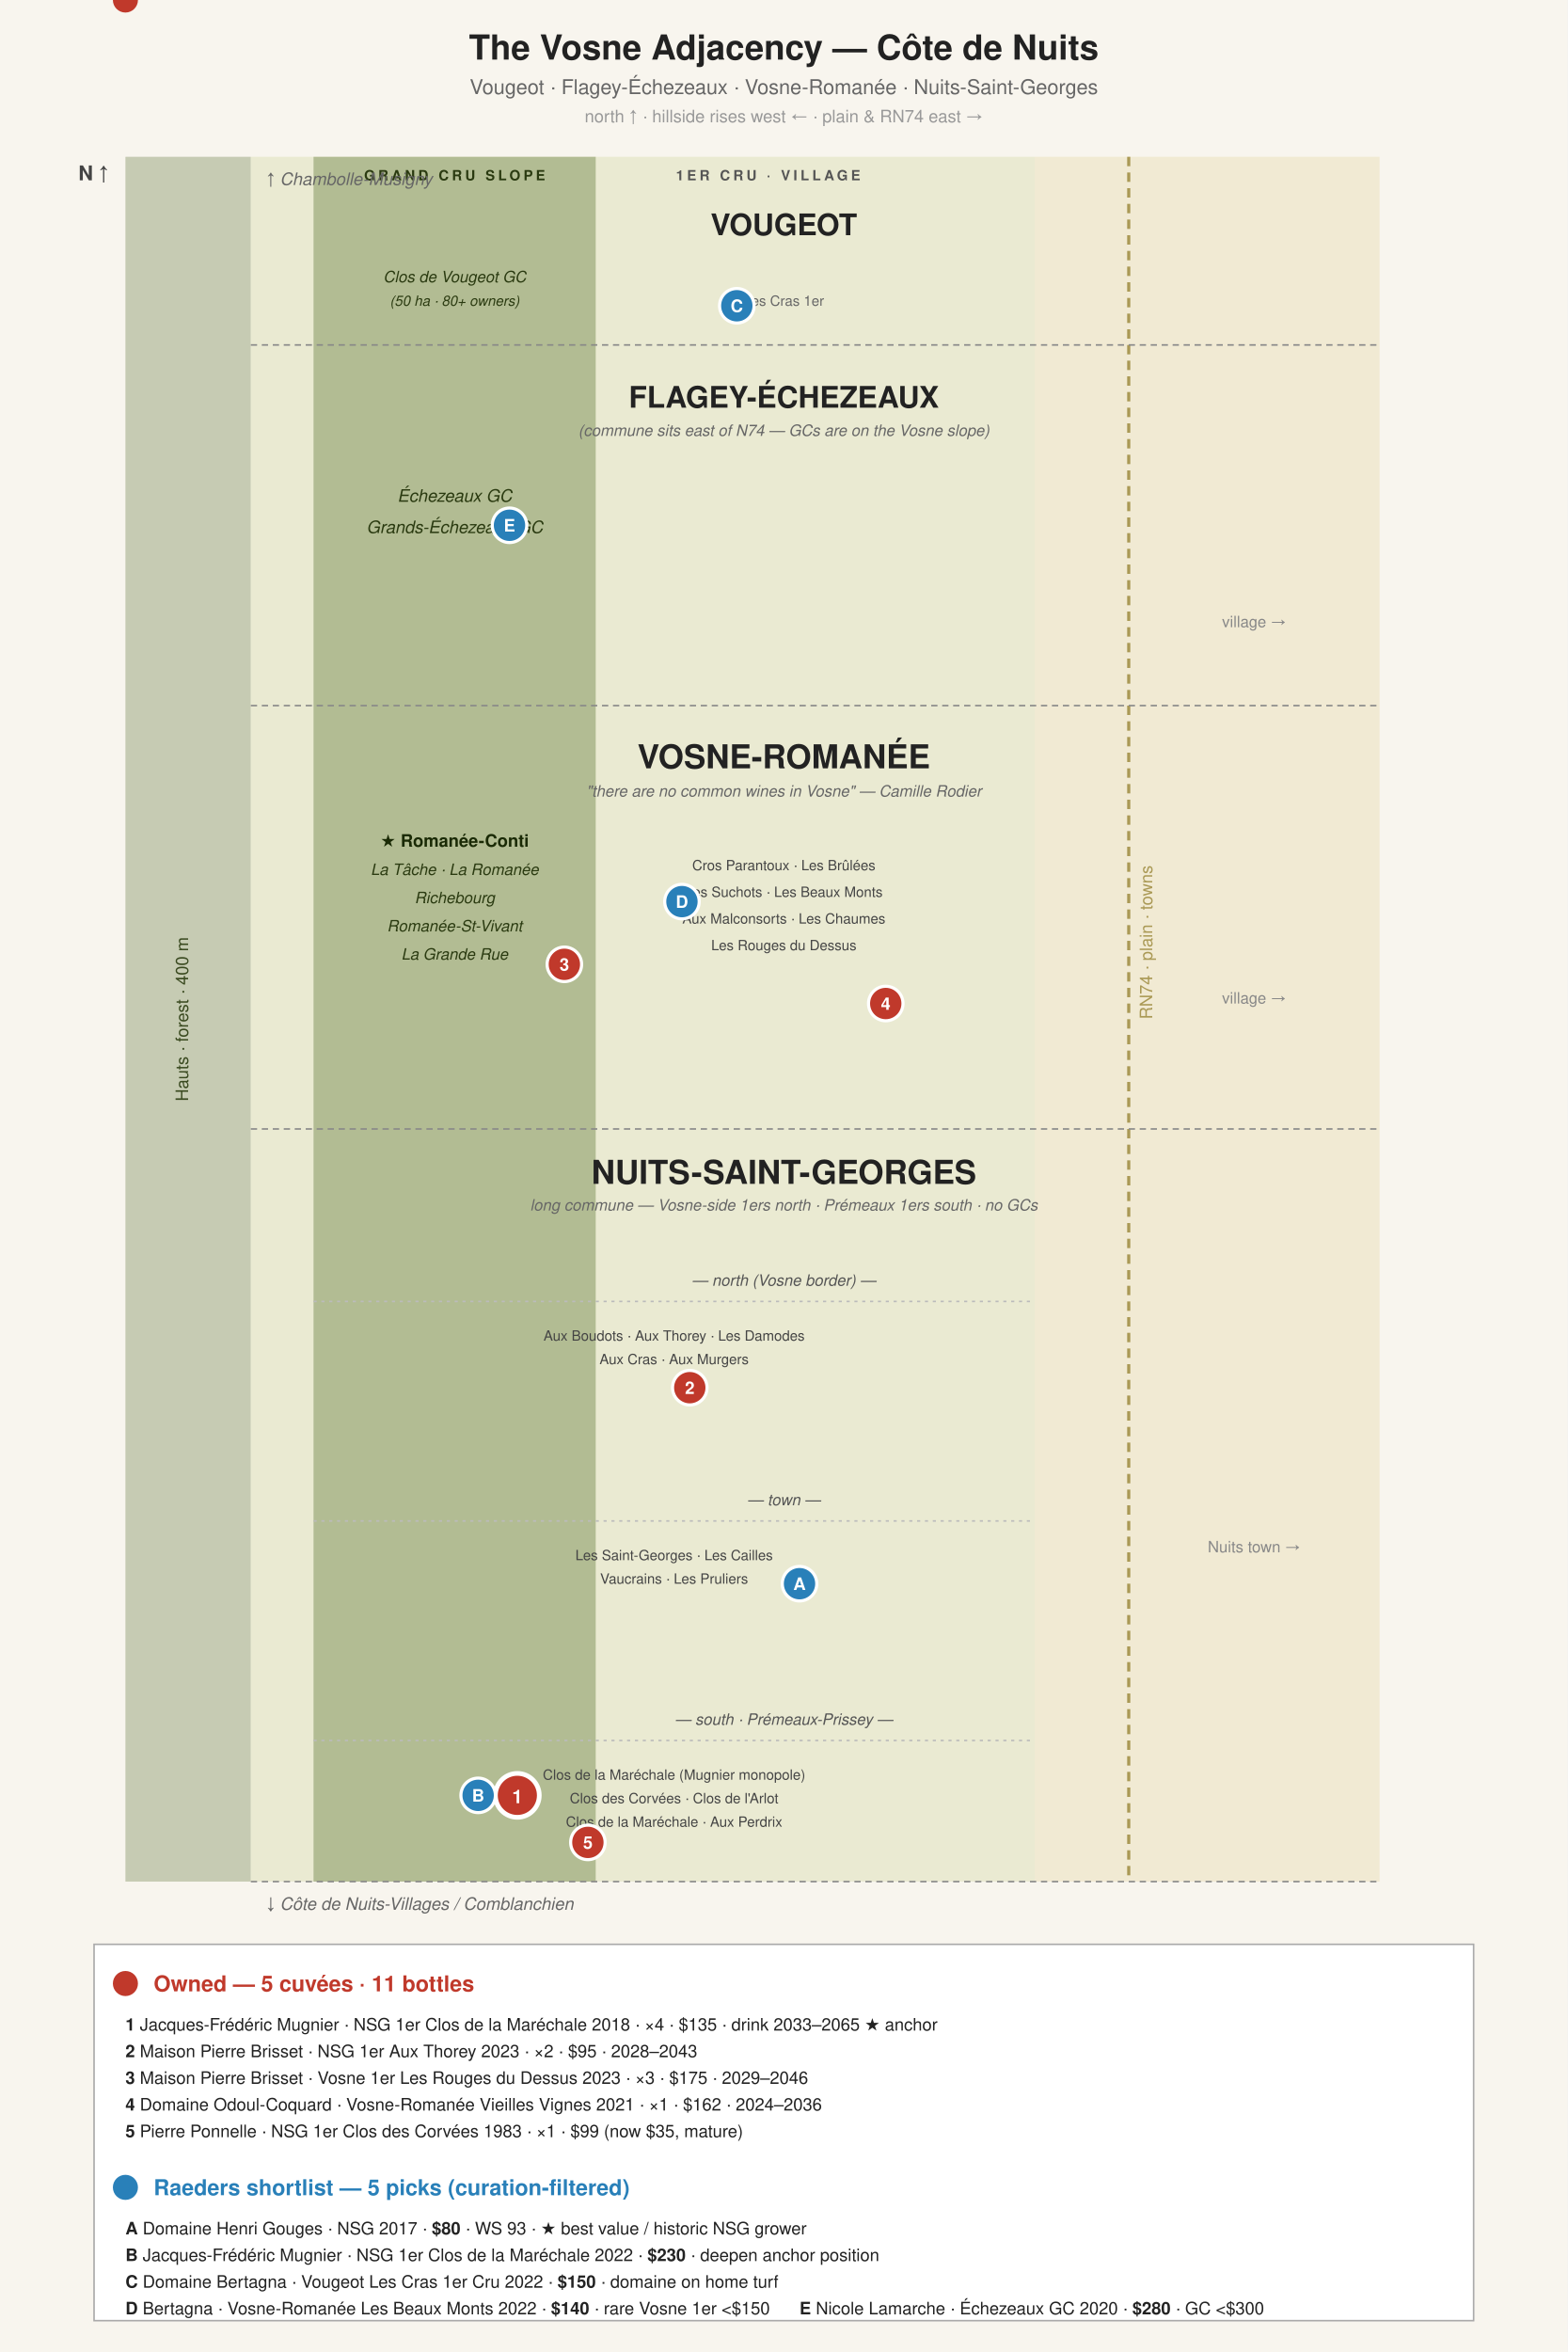
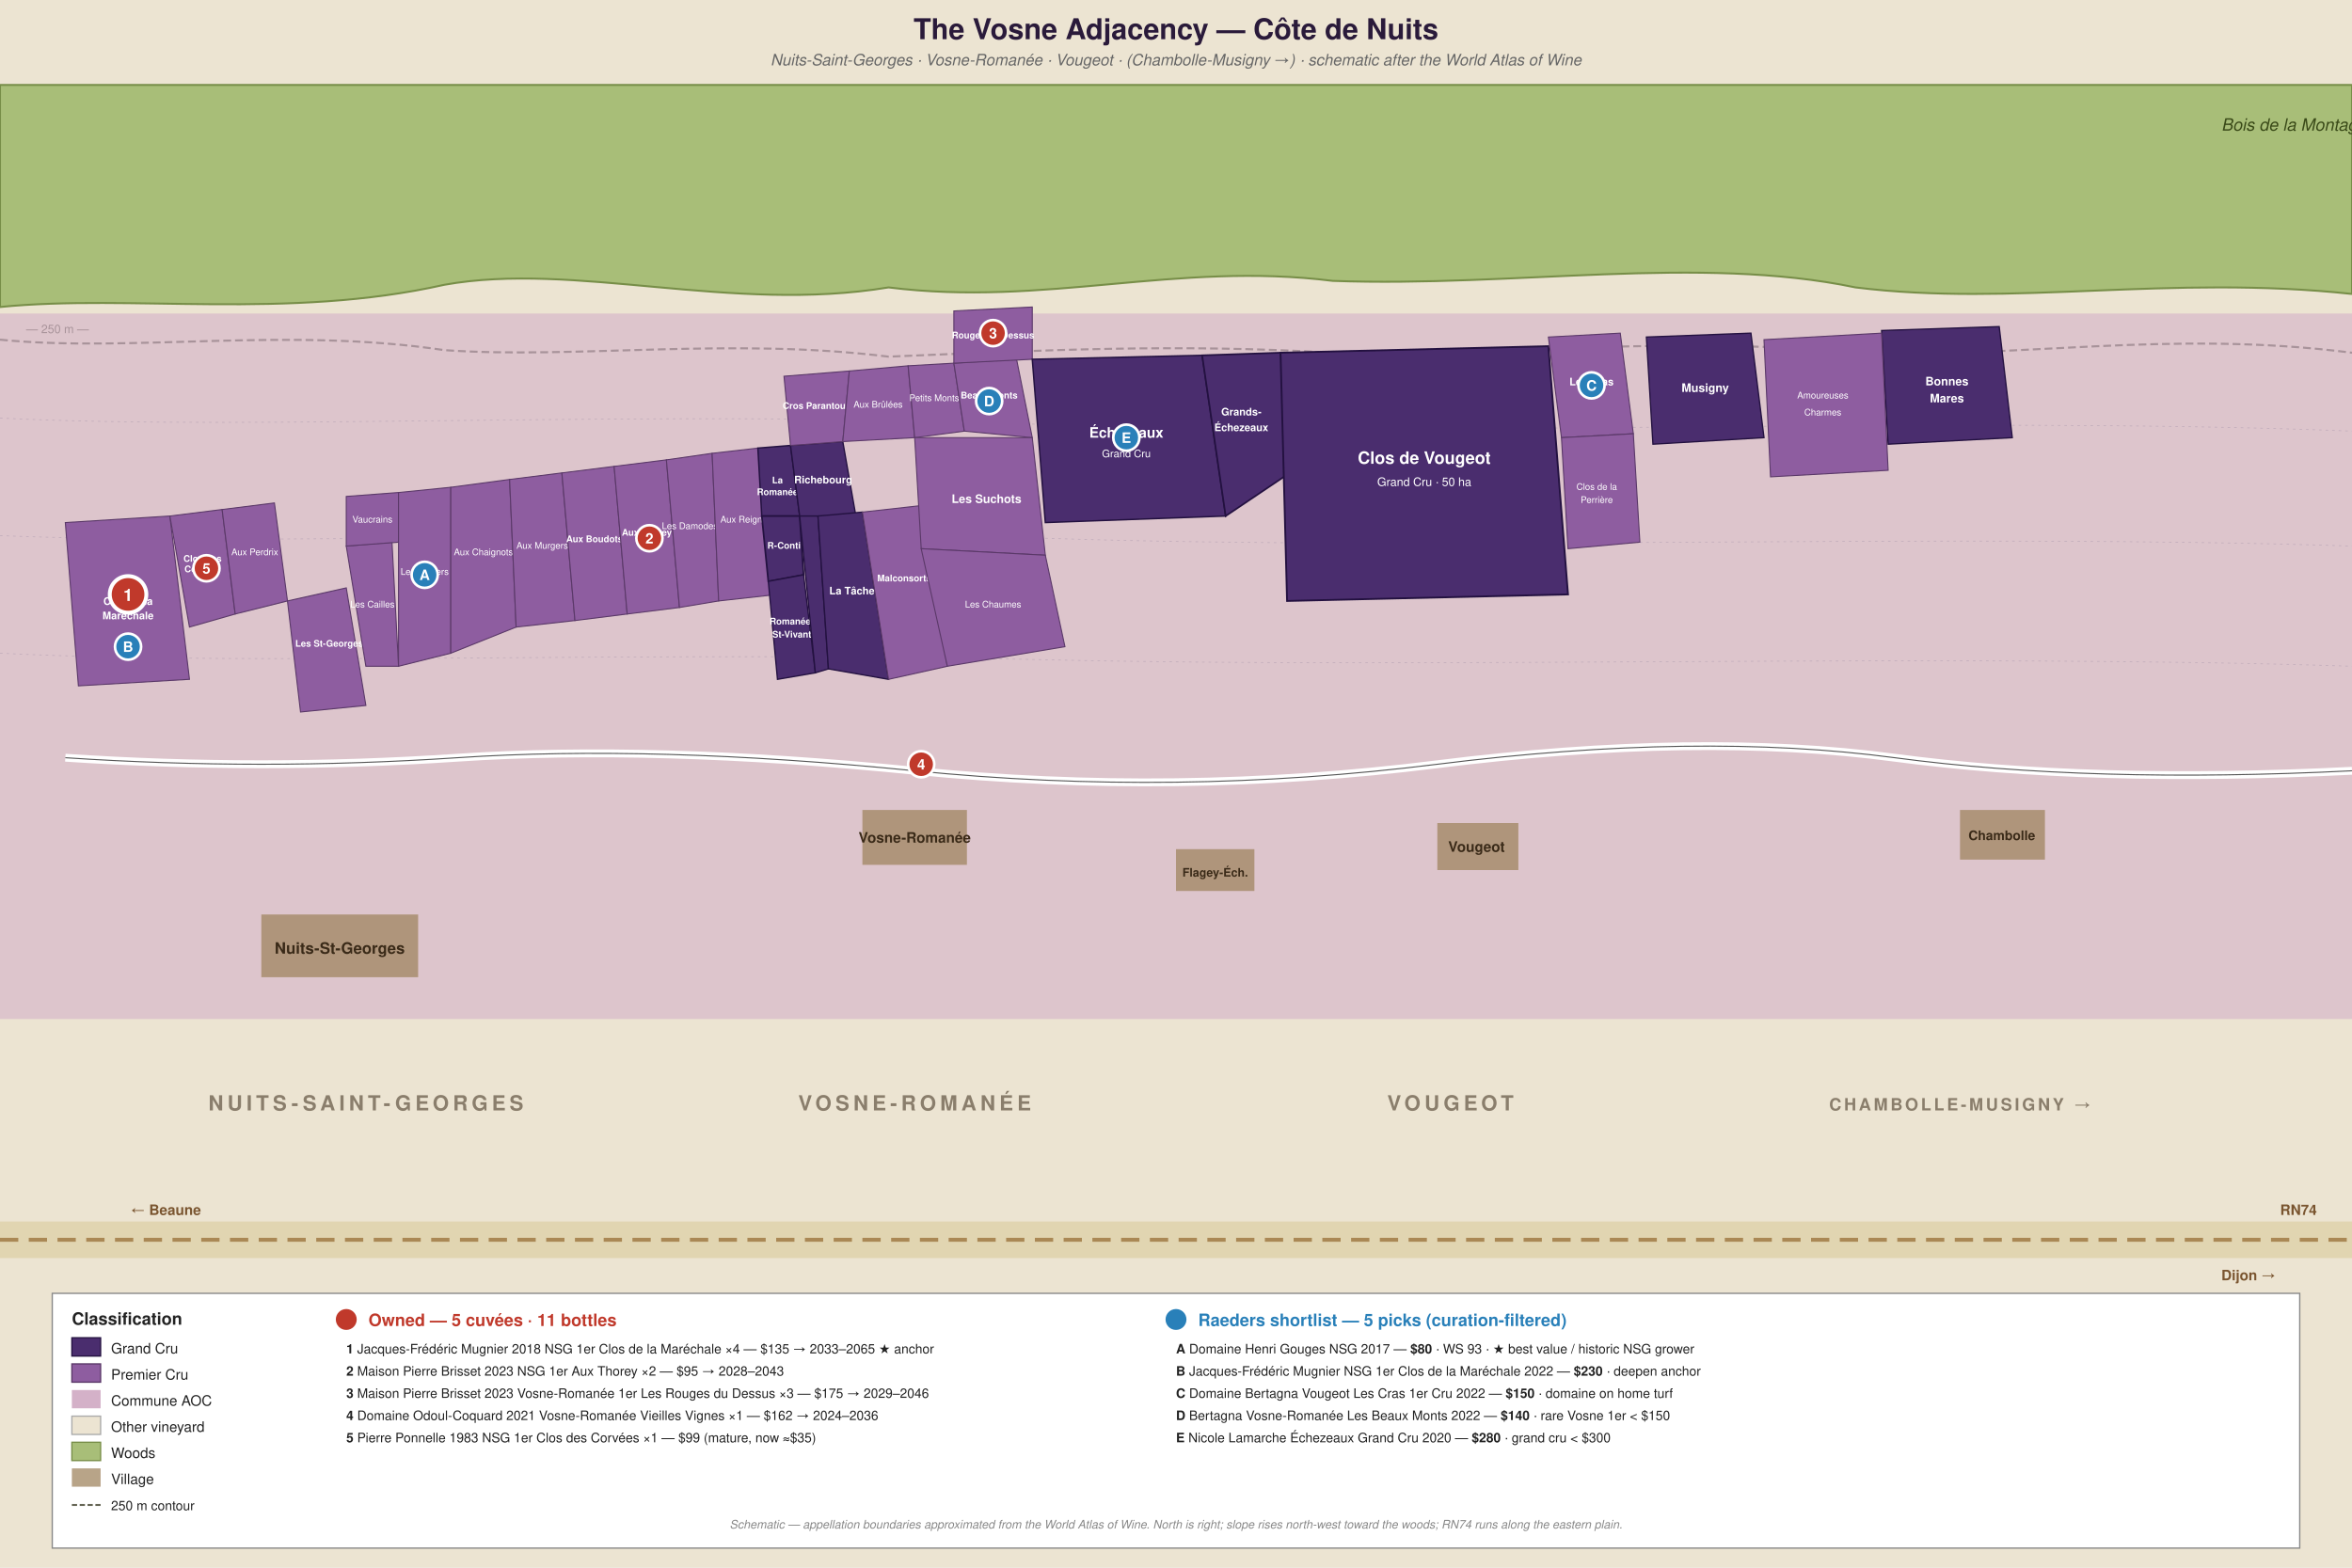
- <svg xmlns="http://www.w3.org/2000/svg" viewBox="0 0 1000 1500" font-family="Helvetica, Arial, sans-serif">
-   <rect width="1000" height="1500" fill="#f8f5ee" />
-   <text x="500" y="38" text-anchor="middle" font-size="22" font-weight="bold" fill="#222">The Vosne Adjacency — Côte de Nuits</text>
-   <text x="500" y="60" text-anchor="middle" font-size="13" fill="#666">Vougeot · Flagey-Échezeaux · Vosne-Romanée · Nuits-Saint-Georges</text>
-   <text x="500" y="78" text-anchor="middle" font-size="11" fill="#999">north ↑ · hillside rises west ← · plain &amp; RN74 east →</text>
-   <text x="50" y="115" font-size="13" font-weight="bold" fill="#444">N ↑</text>
-   <rect x="80" y="100" width="80" height="1100" fill="#7a8b5a" opacity="0.40" />
-   <text x="120" y="650" font-size="11" fill="#3a4a20" text-anchor="middle" transform="rotate(-90, 120, 650)">Hauts · forest · 400 m</text>
-   <rect x="160" y="100" width="500" height="1100" fill="#dee2bb" opacity="0.55" />
-   <rect x="200" y="100" width="180" height="1100" fill="#6f8546" opacity="0.45" />
-   <text x="290" y="115" text-anchor="middle" font-size="9" font-weight="bold" fill="#2a3a10" letter-spacing="2">GRAND CRU SLOPE</text>
-   <text x="490" y="115" text-anchor="middle" font-size="9" font-weight="bold" fill="#555" letter-spacing="2">1ER CRU · VILLAGE</text>
-   <rect x="660" y="100" width="220" height="1100" fill="#e6d6a0" opacity="0.35" />
-   <line x1="720" y1="100" x2="720" y2="1200" stroke="#aa9955" stroke-width="2" stroke-dasharray="6,4" />
-   <text x="735" y="650" font-size="11" fill="#aa9955" transform="rotate(-90, 735, 650)">RN74 · plain · towns</text>
-   <line x1="160" y1="220" x2="880" y2="220" stroke="#888" stroke-width="1" stroke-dasharray="4,3" />
-   <text x="170" y="118" font-size="11" fill="#666" font-style="italic">↑ Chambolle-Musigny</text>
-   <text x="500" y="150" text-anchor="middle" font-size="19" font-weight="bold" fill="#222">VOUGEOT</text>
-   <text x="290" y="180" text-anchor="middle" font-size="10" fill="#2a3a10" font-style="italic">Clos de Vougeot GC</text>
-   <text x="290" y="195" text-anchor="middle" font-size="9" fill="#2a3a10" font-style="italic">(50 ha · 80+ owners)</text>
-   <text x="500" y="195" text-anchor="middle" font-size="9" fill="#666">Les Cras 1er</text>
-   <line x1="160" y1="450" x2="880" y2="450" stroke="#888" stroke-width="1" stroke-dasharray="4,3" />
-   <text x="500" y="260" text-anchor="middle" font-size="19" font-weight="bold" fill="#222">FLAGEY-ÉCHEZEAUX</text>
-   <text x="500" y="278" text-anchor="middle" font-size="10" fill="#666" font-style="italic">(commune sits east of N74 — GCs are on the Vosne slope)</text>
-   <text x="290" y="320" text-anchor="middle" font-size="11" fill="#2a3a10" font-style="italic">Échezeaux GC</text>
-   <text x="290" y="340" text-anchor="middle" font-size="11" fill="#2a3a10" font-style="italic">Grands-Échezeaux GC</text>
-   <text x="800" y="400" text-anchor="middle" font-size="10" fill="#888">village →</text>
-   <line x1="160" y1="720" x2="880" y2="720" stroke="#888" stroke-width="1" stroke-dasharray="4,3" />
-   <text x="500" y="490" text-anchor="middle" font-size="21" font-weight="bold" fill="#222">VOSNE-ROMANÉE</text>
-   <text x="500" y="508" text-anchor="middle" font-size="10" fill="#666" font-style="italic">"there are no common wines in Vosne" — Camille Rodier</text>
-   <text x="290" y="540" text-anchor="middle" font-size="11" font-weight="bold" fill="#1a2a05">★ Romanée-Conti</text>
-   <text x="290" y="558" text-anchor="middle" font-size="10" fill="#2a3a10" font-style="italic">La Tâche · La Romanée</text>
-   <text x="290" y="576" text-anchor="middle" font-size="10" fill="#2a3a10" font-style="italic">Richebourg</text>
-   <text x="290" y="594" text-anchor="middle" font-size="10" fill="#2a3a10" font-style="italic">Romanée-St-Vivant</text>
-   <text x="290" y="612" text-anchor="middle" font-size="10" fill="#2a3a10" font-style="italic">La Grande Rue</text>
-   <text x="500" y="555" text-anchor="middle" font-size="9" fill="#444">Cros Parantoux · Les Brûlées</text>
-   <text x="500" y="572" text-anchor="middle" font-size="9" fill="#444">Les Suchots · Les Beaux Monts</text>
-   <text x="500" y="589" text-anchor="middle" font-size="9" fill="#444">Aux Malconsorts · Les Chaumes</text>
-   <text x="500" y="606" text-anchor="middle" font-size="9" fill="#444">Les Rouges du Dessus</text>
-   <text x="800" y="640" text-anchor="middle" font-size="10" fill="#888">village →</text>
-   <text x="500" y="755" text-anchor="middle" font-size="21" font-weight="bold" fill="#222">NUITS-SAINT-GEORGES</text>
-   <text x="500" y="772" text-anchor="middle" font-size="10" fill="#666" font-style="italic">long commune — Vosne-side 1ers north · Prémeaux 1ers south · no GCs</text>
-   <line x1="200" y1="830" x2="660" y2="830" stroke="#bbb" stroke-width="1" stroke-dasharray="2,3" />
-   <text x="500" y="820" text-anchor="middle" font-size="10" font-style="italic" fill="#555">— north (Vosne border) —</text>
-   <text x="430" y="855" text-anchor="middle" font-size="9" fill="#444">Aux Boudots · Aux Thorey · Les Damodes</text>
-   <text x="430" y="870" text-anchor="middle" font-size="9" fill="#444">Aux Cras · Aux Murgers</text>
-   <line x1="200" y1="970" x2="660" y2="970" stroke="#bbb" stroke-width="1" stroke-dasharray="2,3" />
-   <text x="500" y="960" text-anchor="middle" font-size="10" font-style="italic" fill="#555">— town —</text>
-   <text x="430" y="995" text-anchor="middle" font-size="9" fill="#444">Les Saint-Georges · Les Cailles</text>
-   <text x="430" y="1010" text-anchor="middle" font-size="9" fill="#444">Vaucrains · Les Pruliers</text>
-   <text x="800" y="990" text-anchor="middle" font-size="10" fill="#888">Nuits town →</text>
-   <line x1="200" y1="1110" x2="660" y2="1110" stroke="#bbb" stroke-width="1" stroke-dasharray="2,3" />
-   <text x="500" y="1100" text-anchor="middle" font-size="10" font-style="italic" fill="#555">— south · Prémeaux-Prissey —</text>
-   <text x="430" y="1135" text-anchor="middle" font-size="9" fill="#444">Clos de la Maréchale (Mugnier monopole)</text>
-   <text x="430" y="1150" text-anchor="middle" font-size="9" fill="#444">Clos des Corvées · Clos de l'Arlot</text>
-   <text x="430" y="1165" text-anchor="middle" font-size="9" fill="#444">Clos de la Maréchale · Aux Perdrix</text>
-   <line x1="160" y1="1200" x2="880" y2="1200" stroke="#888" stroke-width="1" stroke-dasharray="4,3" />
-   <text x="170" y="1218" font-size="11" fill="#666" font-style="italic">↓ Côte de Nuits-Villages / Comblanchien</text>
-   <circle cx="360" cy="615" r="11" fill="#c0392b" stroke="white" stroke-width="2" />
-   <text x="360" y="619" text-anchor="middle" font-size="11" fill="white" font-weight="bold">3</text>
-   <circle cx="565" cy="640" r="11" fill="#c0392b" stroke="white" stroke-width="2" />
-   <text x="565" y="644" text-anchor="middle" font-size="11" fill="white" font-weight="bold">4</text>
-   <circle cx="440" cy="885" r="11" fill="#c0392b" stroke="white" stroke-width="2" />
-   <text x="440" y="889" text-anchor="middle" font-size="11" fill="white" font-weight="bold">2</text>
-   <circle cx="330" cy="1145" r="14" fill="#c0392b" stroke="white" stroke-width="3" />
-   <text x="330" y="1150" text-anchor="middle" font-size="12" fill="white" font-weight="bold">1</text>
-   <circle cx="375" cy="1175" r="11" fill="#c0392b" stroke="white" stroke-width="2" />
-   <text x="375" y="1179" text-anchor="middle" font-size="11" fill="white" font-weight="bold">5</text>
-   <circle cx="470" cy="195" r="11" fill="#2980b9" stroke="white" stroke-width="2" />
-   <text x="470" y="199" text-anchor="middle" font-size="11" fill="white" font-weight="bold">C</text>
-   <circle cx="325" cy="335" r="11" fill="#2980b9" stroke="white" stroke-width="2" />
-   <text x="325" y="339" text-anchor="middle" font-size="11" fill="white" font-weight="bold">E</text>
-   <circle cx="435" cy="575" r="11" fill="#2980b9" stroke="white" stroke-width="2" />
-   <text x="435" y="579" text-anchor="middle" font-size="11" fill="white" font-weight="bold">D</text>
-   <circle cx="510" cy="1010" r="11" fill="#2980b9" stroke="white" stroke-width="2" />
-   <text x="510" y="1014" text-anchor="middle" font-size="11" fill="white" font-weight="bold">A</text>
-   <circle cx="305" cy="1145" r="11" fill="#2980b9" stroke="white" stroke-width="2" />
-   <text x="305" y="1149" text-anchor="middle" font-size="11" fill="white" font-weight="bold">B</text>
-   <rect x="60" y="1240" width="880" height="240" fill="white" stroke="#aaa" />
-   <circle cx="80" y="1265" r="8" fill="#c0392b" />
-   <circle cx="80" cy="1265" r="8" fill="#c0392b" />
-   <text x="98" y="1270" font-size="14" font-weight="bold" fill="#c0392b">Owned — 5 cuvées · 11 bottles</text>
-   <text x="80" y="1295" font-size="11" fill="#222">
-     <tspan font-weight="bold">1</tspan>  Jacques-Frédéric Mugnier  ·  NSG 1er Clos de la Maréchale 2018  ·  ×4  ·  $135  ·  drink 2033–2065  ★ anchor</text>
-   <text x="80" y="1312" font-size="11" fill="#222">
-     <tspan font-weight="bold">2</tspan>  Maison Pierre Brisset  ·  NSG 1er Aux Thorey 2023  ·  ×2  ·  $95  ·  2028–2043</text>
-   <text x="80" y="1329" font-size="11" fill="#222">
-     <tspan font-weight="bold">3</tspan>  Maison Pierre Brisset  ·  Vosne 1er Les Rouges du Dessus 2023  ·  ×3  ·  $175  ·  2029–2046</text>
-   <text x="80" y="1346" font-size="11" fill="#222">
-     <tspan font-weight="bold">4</tspan>  Domaine Odoul-Coquard  ·  Vosne-Romanée Vieilles Vignes 2021  ·  ×1  ·  $162  ·  2024–2036</text>
-   <text x="80" y="1363" font-size="11" fill="#222">
-     <tspan font-weight="bold">5</tspan>  Pierre Ponnelle  ·  NSG 1er Clos des Corvées 1983  ·  ×1  ·  $99 (now $35, mature)</text>
-   <circle cx="80" cy="1395" r="8" fill="#2980b9" />
-   <text x="98" y="1400" font-size="14" font-weight="bold" fill="#2980b9">Raeders shortlist — 5 picks (curation-filtered)</text>
-   <text x="80" y="1425" font-size="11" fill="#222">
-     <tspan font-weight="bold">A</tspan>  Domaine Henri Gouges  ·  NSG 2017  ·  <tspan font-weight="bold">$80</tspan>  ·  WS 93  ·  ★ best value / historic NSG grower</text>
-   <text x="80" y="1442" font-size="11" fill="#222">
-     <tspan font-weight="bold">B</tspan>  Jacques-Frédéric Mugnier  ·  NSG 1er Clos de la Maréchale 2022  ·  <tspan font-weight="bold">$230</tspan>  ·  deepen anchor position</text>
-   <text x="80" y="1459" font-size="11" fill="#222">
-     <tspan font-weight="bold">C</tspan>  Domaine Bertagna  ·  Vougeot Les Cras 1er Cru 2022  ·  <tspan font-weight="bold">$150</tspan>  ·  domaine on home turf</text>
-   <text x="80" y="1476" font-size="11" fill="#222">
-     <tspan font-weight="bold">D</tspan>  Bertagna  ·  Vosne-Romanée Les Beaux Monts 2022  ·  <tspan font-weight="bold">$140</tspan>  ·  rare Vosne 1er &lt;$150</text>
-   <text x="510" y="1476" font-size="11" fill="#222">
-     <tspan font-weight="bold">E</tspan>  Nicole Lamarche  ·  Échezeaux GC 2020  ·  <tspan font-weight="bold">$280</tspan>  ·  GC &lt;$300</text>
+ <svg xmlns="http://www.w3.org/2000/svg" viewBox="0 0 1800 1200" font-family="Helvetica, Arial, sans-serif">
+   <rect width="1800" height="1200" fill="#ece4d2" />
+   <text x="900" y="30" text-anchor="middle" font-size="22" font-weight="bold" fill="#2a1a3a">The Vosne Adjacency — Côte de Nuits</text>
+   <text x="900" y="50" text-anchor="middle" font-size="12" fill="#666" font-style="italic">Nuits-Saint-Georges · Vosne-Romanée · Vougeot · (Chambolle-Musigny →)   ·   schematic after the World Atlas of Wine</text>
+   <path d="M 0 65 L 0 235            C 100 225, 220 245, 340 218            C 440 200, 560 240, 680 220            C 800 235, 900 200, 1020 215            C 1160 220, 1300 195, 1420 220            C 1540 235, 1660 210, 1800 225            L 1800 65 Z" fill="#a8be78" stroke="#778e48" stroke-width="1.5" />
+   <text x="1700" y="100" font-size="13" font-style="italic" fill="#3a4a18">Bois de la Montagne</text>
+   <path d="M 0 260 C 100 270, 220 250, 340 268 C 440 275, 560 258, 680 273 C 800 268, 900 263, 1020 270 C 1160 270, 1300 258, 1420 270 C 1540 275, 1660 252, 1800 270" stroke="#665" stroke-width="1.6" fill="none" stroke-dasharray="6,3" />
+   <text x="20" y="255" font-size="9" fill="#665">— 250 m —</text>
+   <path d="M 0 320 C 200 330, 500 313, 800 325 C 1100 335, 1500 318, 1800 330" stroke="#aaa" stroke-width="0.6" fill="none" stroke-dasharray="2,3" />
+   <path d="M 0 410 C 200 418, 500 405, 800 412 C 1100 422, 1500 408, 1800 418" stroke="#aaa" stroke-width="0.6" fill="none" stroke-dasharray="2,3" />
+   <path d="M 0 500 C 200 510, 500 498, 800 505 C 1100 512, 1500 500, 1800 510" stroke="#aaa" stroke-width="0.6" fill="none" stroke-dasharray="2,3" />
+   <rect x="0" y="240" width="1800" height="540" fill="#d4b1c8" opacity="0.6" />
+   <polygon points="50,400 130,395 145,520 60,525" fill="#8e5da0" stroke="#5a3868" stroke-width="0.8" />
+   <text x="98" y="463" font-size="8" text-anchor="middle" fill="white" font-weight="bold">Clos de la</text>
+   <text x="98" y="474" font-size="8" text-anchor="middle" fill="white" font-weight="bold">Maréchale</text>
+   <polygon points="130,395 170,390 180,470 145,480" fill="#8e5da0" stroke="#5a3868" stroke-width="0.8" />
+   <text x="155" y="430" font-size="7" text-anchor="middle" fill="white" font-weight="bold">Clos des</text>
+   <text x="155" y="438" font-size="7" text-anchor="middle" fill="white" font-weight="bold">Corvées</text>
+   <polygon points="170,390 210,385 220,460 180,470" fill="#8e5da0" stroke="#5a3868" stroke-width="0.8" />
+   <text x="195" y="425" font-size="7" text-anchor="middle" fill="white">Aux Perdrix</text>
+   <polygon points="220,460 265,450 280,540 230,545" fill="#8e5da0" stroke="#5a3868" stroke-width="0.8" />
+   <text x="252" y="495" font-size="7" text-anchor="middle" fill="white" font-weight="bold">Les St-Georges</text>
+   <polygon points="265,418 300,415 305,510 280,510" fill="#8e5da0" stroke="#5a3868" stroke-width="0.8" />
+   <text x="285" y="465" font-size="7" text-anchor="middle" fill="white">Les Cailles</text>
+   <polygon points="265,380 305,377 305,415 265,418" fill="#8e5da0" stroke="#5a3868" stroke-width="0.8" />
+   <text x="285" y="400" font-size="7" text-anchor="middle" fill="white">Vaucrains</text>
+   <polygon points="305,377 345,373 345,500 305,510" fill="#8e5da0" stroke="#5a3868" stroke-width="0.8" />
+   <text x="325" y="440" font-size="7" text-anchor="middle" fill="white">Les Pruliers</text>
+   <polygon points="345,373 390,367 395,480 345,500" fill="#8e5da0" stroke="#5a3868" stroke-width="0.8" />
+   <text x="370" y="425" font-size="7" text-anchor="middle" fill="white">Aux Chaignots</text>
+   <polygon points="390,367 430,362 440,475 395,480" fill="#8e5da0" stroke="#5a3868" stroke-width="0.8" />
+   <text x="415" y="420" font-size="7" text-anchor="middle" fill="white">Aux Murgers</text>
+   <polygon points="430,362 470,357 480,470 440,475" fill="#8e5da0" stroke="#5a3868" stroke-width="0.8" />
+   <text x="455" y="415" font-size="7" text-anchor="middle" fill="white" font-weight="bold">Aux Boudots</text>
+   <polygon points="470,357 510,352 520,465 480,470" fill="#8e5da0" stroke="#5a3868" stroke-width="0.8" />
+   <text x="495" y="410" font-size="7" text-anchor="middle" fill="white" font-weight="bold">Aux Thorey</text>
+   <polygon points="510,352 545,347 550,460 520,465" fill="#8e5da0" stroke="#5a3868" stroke-width="0.8" />
+   <text x="528" y="405" font-size="7" text-anchor="middle" fill="white">Les Damodes</text>
+   <rect x="200" y="700" width="120" height="48" fill="#a08560" opacity="0.75" />
+   <text x="260" y="730" text-anchor="middle" font-size="12" font-weight="bold" fill="#3a2a18">Nuits-St-Georges</text>
+   <text x="280" y="850" text-anchor="middle" font-size="16" font-weight="bold" fill="#3a2a18" letter-spacing="3" opacity="0.55">NUITS-SAINT-GEORGES</text>
+   <polygon points="545,347 580,343 595,455 550,460" fill="#8e5da0" stroke="#5a3868" stroke-width="0.8" />
+   <text x="572" y="400" font-size="7" text-anchor="middle" fill="white">Aux Reignots</text>
+   <polygon points="580,343 605,341 612,395 583,395" fill="#4a2d6e" stroke="#231140" stroke-width="1.1" />
+   <text x="595" y="370" font-size="7" text-anchor="middle" fill="white" font-weight="bold">La</text>
+   <text x="595" y="379" font-size="7" text-anchor="middle" fill="white" font-weight="bold">Romanée</text>
+   <polygon points="583,395 612,395 615,440 588,445" fill="#4a2d6e" stroke="#231140" stroke-width="1.3" />
+   <text x="600" y="420" font-size="7" text-anchor="middle" fill="white" font-weight="bold">R-Conti</text>
+   <polygon points="588,445 615,440 624,515 595,520" fill="#4a2d6e" stroke="#231140" stroke-width="1" />
+   <text x="606" y="478" font-size="7" text-anchor="middle" fill="white" font-weight="bold">Romanée-</text>
+   <text x="606" y="488" font-size="7" text-anchor="middle" fill="white" font-weight="bold">St-Vivant</text>
+   <polygon points="605,341 645,338 655,395 612,395" fill="#4a2d6e" stroke="#231140" stroke-width="1" />
+   <text x="630" y="370" font-size="8" text-anchor="middle" fill="white" font-weight="bold">Richebourg</text>
+   <polygon points="612,395 624,515 634,512 626,395" fill="#4a2d6e" stroke="#231140" stroke-width="1" />
+   <polygon points="626,395 660,392 680,520 634,512" fill="#4a2d6e" stroke="#231140" stroke-width="1" />
+   <text x="652" y="455" font-size="8" text-anchor="middle" fill="white" font-weight="bold">La Tâche</text>
+   <polygon points="660,392 705,387 725,510 680,520" fill="#8e5da0" stroke="#5a3868" stroke-width="0.8" />
+   <text x="692" y="445" font-size="7" text-anchor="middle" fill="white" font-weight="bold">Malconsorts</text>
+   <polygon points="600,288 650,284 645,338 605,341" fill="#8e5da0" stroke="#5a3868" stroke-width="0.8" />
+   <text x="625" y="313" font-size="7" text-anchor="middle" fill="white" font-weight="bold">Cros Parantoux</text>
+   <polygon points="650,284 695,280 700,335 645,338" fill="#8e5da0" stroke="#5a3868" stroke-width="0.8" />
+   <text x="672" y="312" font-size="7" text-anchor="middle" fill="white">Aux Brûlées</text>
+   <polygon points="695,280 730,278 738,330 700,335" fill="#8e5da0" stroke="#5a3868" stroke-width="0.8" />
+   <text x="715" y="307" font-size="7" text-anchor="middle" fill="white">Petits Monts</text>
+   <polygon points="730,278 778,275 790,335 738,330" fill="#8e5da0" stroke="#5a3868" stroke-width="0.8" />
+   <text x="757" y="305" font-size="7" text-anchor="middle" fill="white" font-weight="bold">Beaux Monts</text>
+   <polygon points="730,238 790,235 790,275 730,278" fill="#8e5da0" stroke="#5a3868" stroke-width="0.8" />
+   <text x="760" y="259" font-size="7" text-anchor="middle" fill="white" font-weight="bold">Rouges du Dessus</text>
+   <polygon points="700,335 790,335 800,425 705,420" fill="#8e5da0" stroke="#5a3868" stroke-width="0.8" />
+   <text x="755" y="385" font-size="9" text-anchor="middle" fill="white" font-weight="bold">Les Suchots</text>
+   <polygon points="705,420 800,425 815,495 725,510" fill="#8e5da0" stroke="#5a3868" stroke-width="0.8" />
+   <text x="760" y="465" font-size="7" text-anchor="middle" fill="white">Les Chaumes</text>
+   <rect x="660" y="620" width="80" height="42" fill="#a08560" opacity="0.75" />
+   <text x="700" y="645" text-anchor="middle" font-size="11" font-weight="bold" fill="#3a2a18">Vosne-Romanée</text>
+   <text x="700" y="850" text-anchor="middle" font-size="16" font-weight="bold" fill="#3a2a18" letter-spacing="3" opacity="0.55">VOSNE-ROMANÉE</text>
+   <polygon points="790,275 920,272 938,395 800,400" fill="#4a2d6e" stroke="#231140" stroke-width="1.1" />
+   <text x="862" y="335" font-size="11" text-anchor="middle" fill="white" font-weight="bold">Échezeaux</text>
+   <text x="862" y="350" font-size="8" text-anchor="middle" fill="white">Grand Cru</text>
+   <polygon points="920,272 980,270 990,360 938,395" fill="#4a2d6e" stroke="#231140" stroke-width="1.3" />
+   <text x="950" y="318" font-size="8" text-anchor="middle" fill="white" font-weight="bold">Grands-</text>
+   <text x="950" y="330" font-size="8" text-anchor="middle" fill="white" font-weight="bold">Échezeaux</text>
+   <rect x="900" y="650" width="60" height="32" fill="#a08560" opacity="0.75" />
+   <text x="930" y="671" text-anchor="middle" font-size="9" font-weight="bold" fill="#3a2a18">Flagey-Éch.</text>
+   <polygon points="980,270 1185,265 1200,455 985,460" fill="#4a2d6e" stroke="#231140" stroke-width="1.4" />
+   <text x="1090" y="355" font-size="13" text-anchor="middle" fill="white" font-weight="bold">Clos de Vougeot</text>
+   <text x="1090" y="372" font-size="9" text-anchor="middle" fill="white">Grand Cru · 50 ha</text>
+   <polygon points="1185,258 1240,255 1250,332 1195,335" fill="#8e5da0" stroke="#5a3868" stroke-width="0.8" />
+   <text x="1218" y="295" font-size="8" text-anchor="middle" fill="white" font-weight="bold">Les Cras</text>
+   <polygon points="1195,335 1250,332 1255,415 1200,420" fill="#8e5da0" stroke="#5a3868" stroke-width="0.8" />
+   <text x="1222" y="375" font-size="7" text-anchor="middle" fill="white">Clos de la</text>
+   <text x="1222" y="385" font-size="7" text-anchor="middle" fill="white">Perrière</text>
+   <rect x="1100" y="630" width="62" height="36" fill="#a08560" opacity="0.75" />
+   <text x="1130" y="652" text-anchor="middle" font-size="11" font-weight="bold" fill="#3a2a18">Vougeot</text>
+   <text x="1110" y="850" text-anchor="middle" font-size="16" font-weight="bold" fill="#3a2a18" letter-spacing="3" opacity="0.55">VOUGEOT</text>
+   <polygon points="1260,258 1340,255 1350,335 1265,340" fill="#4a2d6e" stroke="#231140" stroke-width="1" />
+   <text x="1305" y="300" font-size="9" text-anchor="middle" fill="white" font-weight="bold">Musigny</text>
+   <polygon points="1440,253 1530,250 1540,335 1445,340" fill="#4a2d6e" stroke="#231140" stroke-width="1" />
+   <text x="1490" y="295" font-size="9" text-anchor="middle" fill="white" font-weight="bold">Bonnes</text>
+   <text x="1490" y="308" font-size="9" text-anchor="middle" fill="white" font-weight="bold">Mares</text>
+   <polygon points="1350,260 1440,255 1445,360 1355,365" fill="#8e5da0" stroke="#5a3868" stroke-width="0.8" />
+   <text x="1395" y="305" font-size="7" text-anchor="middle" fill="white">Amoureuses</text>
+   <text x="1395" y="318" font-size="7" text-anchor="middle" fill="white">Charmes</text>
+   <rect x="1500" y="620" width="65" height="38" fill="#a08560" opacity="0.75" />
+   <text x="1532" y="643" text-anchor="middle" font-size="10" font-weight="bold" fill="#3a2a18">Chambolle</text>
+   <text x="1500" y="850" text-anchor="middle" font-size="13" font-weight="bold" fill="#3a2a18" letter-spacing="2" opacity="0.55">CHAMBOLLE-MUSIGNY →</text>
+   <path d="M 50 580 Q 200 590, 350 580 T 700 590 T 1100 585 T 1450 580 T 1800 590" stroke="white" stroke-width="6" fill="none" />
+   <path d="M 50 580 Q 200 590, 350 580 T 700 590 T 1100 585 T 1450 580 T 1800 590" stroke="#555" stroke-width="0.8" fill="none" />
+   <rect x="0" y="935" width="1800" height="28" fill="#d8c896" opacity="0.55" />
+   <line x1="0" y1="949" x2="1800" y2="949" stroke="#aa8855" stroke-width="3" stroke-dasharray="14,8" />
+   <text x="1745" y="930" font-size="11" font-weight="bold" fill="#7a5530">RN74</text>
+   <text x="100" y="930" font-size="11" font-weight="bold" fill="#7a5530">← Beaune</text>
+   <text x="1700" y="980" font-size="11" font-weight="bold" fill="#7a5530">Dijon →</text>
+   <circle cx="98" cy="455" r="14" fill="#c0392b" stroke="white" stroke-width="3" />
+   <text x="98" y="460" text-anchor="middle" font-size="13" fill="white" font-weight="bold">1</text>
+   <circle cx="158" cy="435" r="10" fill="#c0392b" stroke="white" stroke-width="2" />
+   <text x="158" y="439" text-anchor="middle" font-size="11" fill="white" font-weight="bold">5</text>
+   <circle cx="497" cy="412" r="10" fill="#c0392b" stroke="white" stroke-width="2" />
+   <text x="497" y="416" text-anchor="middle" font-size="11" fill="white" font-weight="bold">2</text>
+   <circle cx="760" cy="255" r="10" fill="#c0392b" stroke="white" stroke-width="2" />
+   <text x="760" y="259" text-anchor="middle" font-size="11" fill="white" font-weight="bold">3</text>
+   <circle cx="705" cy="585" r="10" fill="#c0392b" stroke="white" stroke-width="2" />
+   <text x="705" y="589" text-anchor="middle" font-size="11" fill="white" font-weight="bold">4</text>
+   <circle cx="325" cy="440" r="10" fill="#2980b9" stroke="white" stroke-width="2" />
+   <text x="325" y="444" text-anchor="middle" font-size="11" fill="white" font-weight="bold">A</text>
+   <circle cx="98" cy="495" r="10" fill="#2980b9" stroke="white" stroke-width="2" />
+   <text x="98" y="499" text-anchor="middle" font-size="11" fill="white" font-weight="bold">B</text>
+   <circle cx="1218" cy="295" r="10" fill="#2980b9" stroke="white" stroke-width="2" />
+   <text x="1218" y="299" text-anchor="middle" font-size="11" fill="white" font-weight="bold">C</text>
+   <circle cx="757" cy="307" r="10" fill="#2980b9" stroke="white" stroke-width="2" />
+   <text x="757" y="311" text-anchor="middle" font-size="11" fill="white" font-weight="bold">D</text>
+   <circle cx="862" cy="335" r="10" fill="#2980b9" stroke="white" stroke-width="2" />
+   <text x="862" y="339" text-anchor="middle" font-size="11" fill="white" font-weight="bold">E</text>
+   <rect x="40" y="990" width="1720" height="195" fill="white" stroke="#888" stroke-width="1" />
+   <text x="55" y="1014" font-size="13" font-weight="bold" fill="#222">Classification</text>
+   <rect x="55" y="1024" width="22" height="14" fill="#4a2d6e" stroke="#231140" />
+   <text x="85" y="1036" font-size="11" fill="#222">Grand Cru</text>
+   <rect x="55" y="1044" width="22" height="14" fill="#8e5da0" stroke="#5a3868" />
+   <text x="85" y="1056" font-size="11" fill="#222">Premier Cru</text>
+   <rect x="55" y="1064" width="22" height="14" fill="#d4b1c8" />
+   <text x="85" y="1076" font-size="11" fill="#222">Commune AOC</text>
+   <rect x="55" y="1084" width="22" height="14" fill="#ece4d2" stroke="#aaa" />
+   <text x="85" y="1096" font-size="11" fill="#222">Other vineyard</text>
+   <rect x="55" y="1104" width="22" height="14" fill="#a8be78" stroke="#778e48" />
+   <text x="85" y="1116" font-size="11" fill="#222">Woods</text>
+   <rect x="55" y="1124" width="22" height="14" fill="#a08560" opacity="0.75" />
+   <text x="85" y="1136" font-size="11" fill="#222">Village</text>
+   <line x1="55" y1="1152" x2="77" y2="1152" stroke="#665" stroke-width="1.5" stroke-dasharray="4,2" />
+   <text x="85" y="1156" font-size="10" fill="#222">250 m contour</text>
+   <circle cx="265" cy="1010" r="9" fill="#c0392b" stroke="white" stroke-width="2" />
+   <text x="282" y="1015" font-size="13" font-weight="bold" fill="#c0392b">Owned — 5 cuvées · 11 bottles</text>
+   <text x="265" y="1036" font-size="10" fill="#222">
+     <tspan font-weight="bold">1</tspan>  Jacques-Frédéric Mugnier 2018 NSG 1er Clos de la Maréchale ×4 — $135 → 2033–2065 ★ anchor</text>
+   <text x="265" y="1053" font-size="10" fill="#222">
+     <tspan font-weight="bold">2</tspan>  Maison Pierre Brisset 2023 NSG 1er Aux Thorey ×2 — $95 → 2028–2043</text>
+   <text x="265" y="1070" font-size="10" fill="#222">
+     <tspan font-weight="bold">3</tspan>  Maison Pierre Brisset 2023 Vosne-Romanée 1er Les Rouges du Dessus ×3 — $175 → 2029–2046</text>
+   <text x="265" y="1087" font-size="10" fill="#222">
+     <tspan font-weight="bold">4</tspan>  Domaine Odoul-Coquard 2021 Vosne-Romanée Vieilles Vignes ×1 — $162 → 2024–2036</text>
+   <text x="265" y="1104" font-size="10" fill="#222">
+     <tspan font-weight="bold">5</tspan>  Pierre Ponnelle 1983 NSG 1er Clos des Corvées ×1 — $99 (mature, now ≈$35)</text>
+   <circle cx="900" cy="1010" r="9" fill="#2980b9" stroke="white" stroke-width="2" />
+   <text x="917" y="1015" font-size="13" font-weight="bold" fill="#2980b9">Raeders shortlist — 5 picks (curation-filtered)</text>
+   <text x="900" y="1036" font-size="10" fill="#222">
+     <tspan font-weight="bold">A</tspan>  Domaine Henri Gouges NSG 2017 — <tspan font-weight="bold">$80</tspan> · WS 93 · ★ best value / historic NSG grower</text>
+   <text x="900" y="1053" font-size="10" fill="#222">
+     <tspan font-weight="bold">B</tspan>  Jacques-Frédéric Mugnier NSG 1er Clos de la Maréchale 2022 — <tspan font-weight="bold">$230</tspan> · deepen anchor</text>
+   <text x="900" y="1070" font-size="10" fill="#222">
+     <tspan font-weight="bold">C</tspan>  Domaine Bertagna Vougeot Les Cras 1er Cru 2022 — <tspan font-weight="bold">$150</tspan> · domaine on home turf</text>
+   <text x="900" y="1087" font-size="10" fill="#222">
+     <tspan font-weight="bold">D</tspan>  Bertagna Vosne-Romanée Les Beaux Monts 2022 — <tspan font-weight="bold">$140</tspan> · rare Vosne 1er &lt; $150</text>
+   <text x="900" y="1104" font-size="10" fill="#222">
+     <tspan font-weight="bold">E</tspan>  Nicole Lamarche Échezeaux Grand Cru 2020 — <tspan font-weight="bold">$280</tspan> · grand cru &lt; $300</text>
+   <text x="900" y="1170" text-anchor="middle" font-size="9" fill="#888" font-style="italic">Schematic — appellation boundaries approximated from the World Atlas of Wine. North is right; slope rises north-west toward the woods; RN74 runs along the eastern plain.</text>
</svg>
